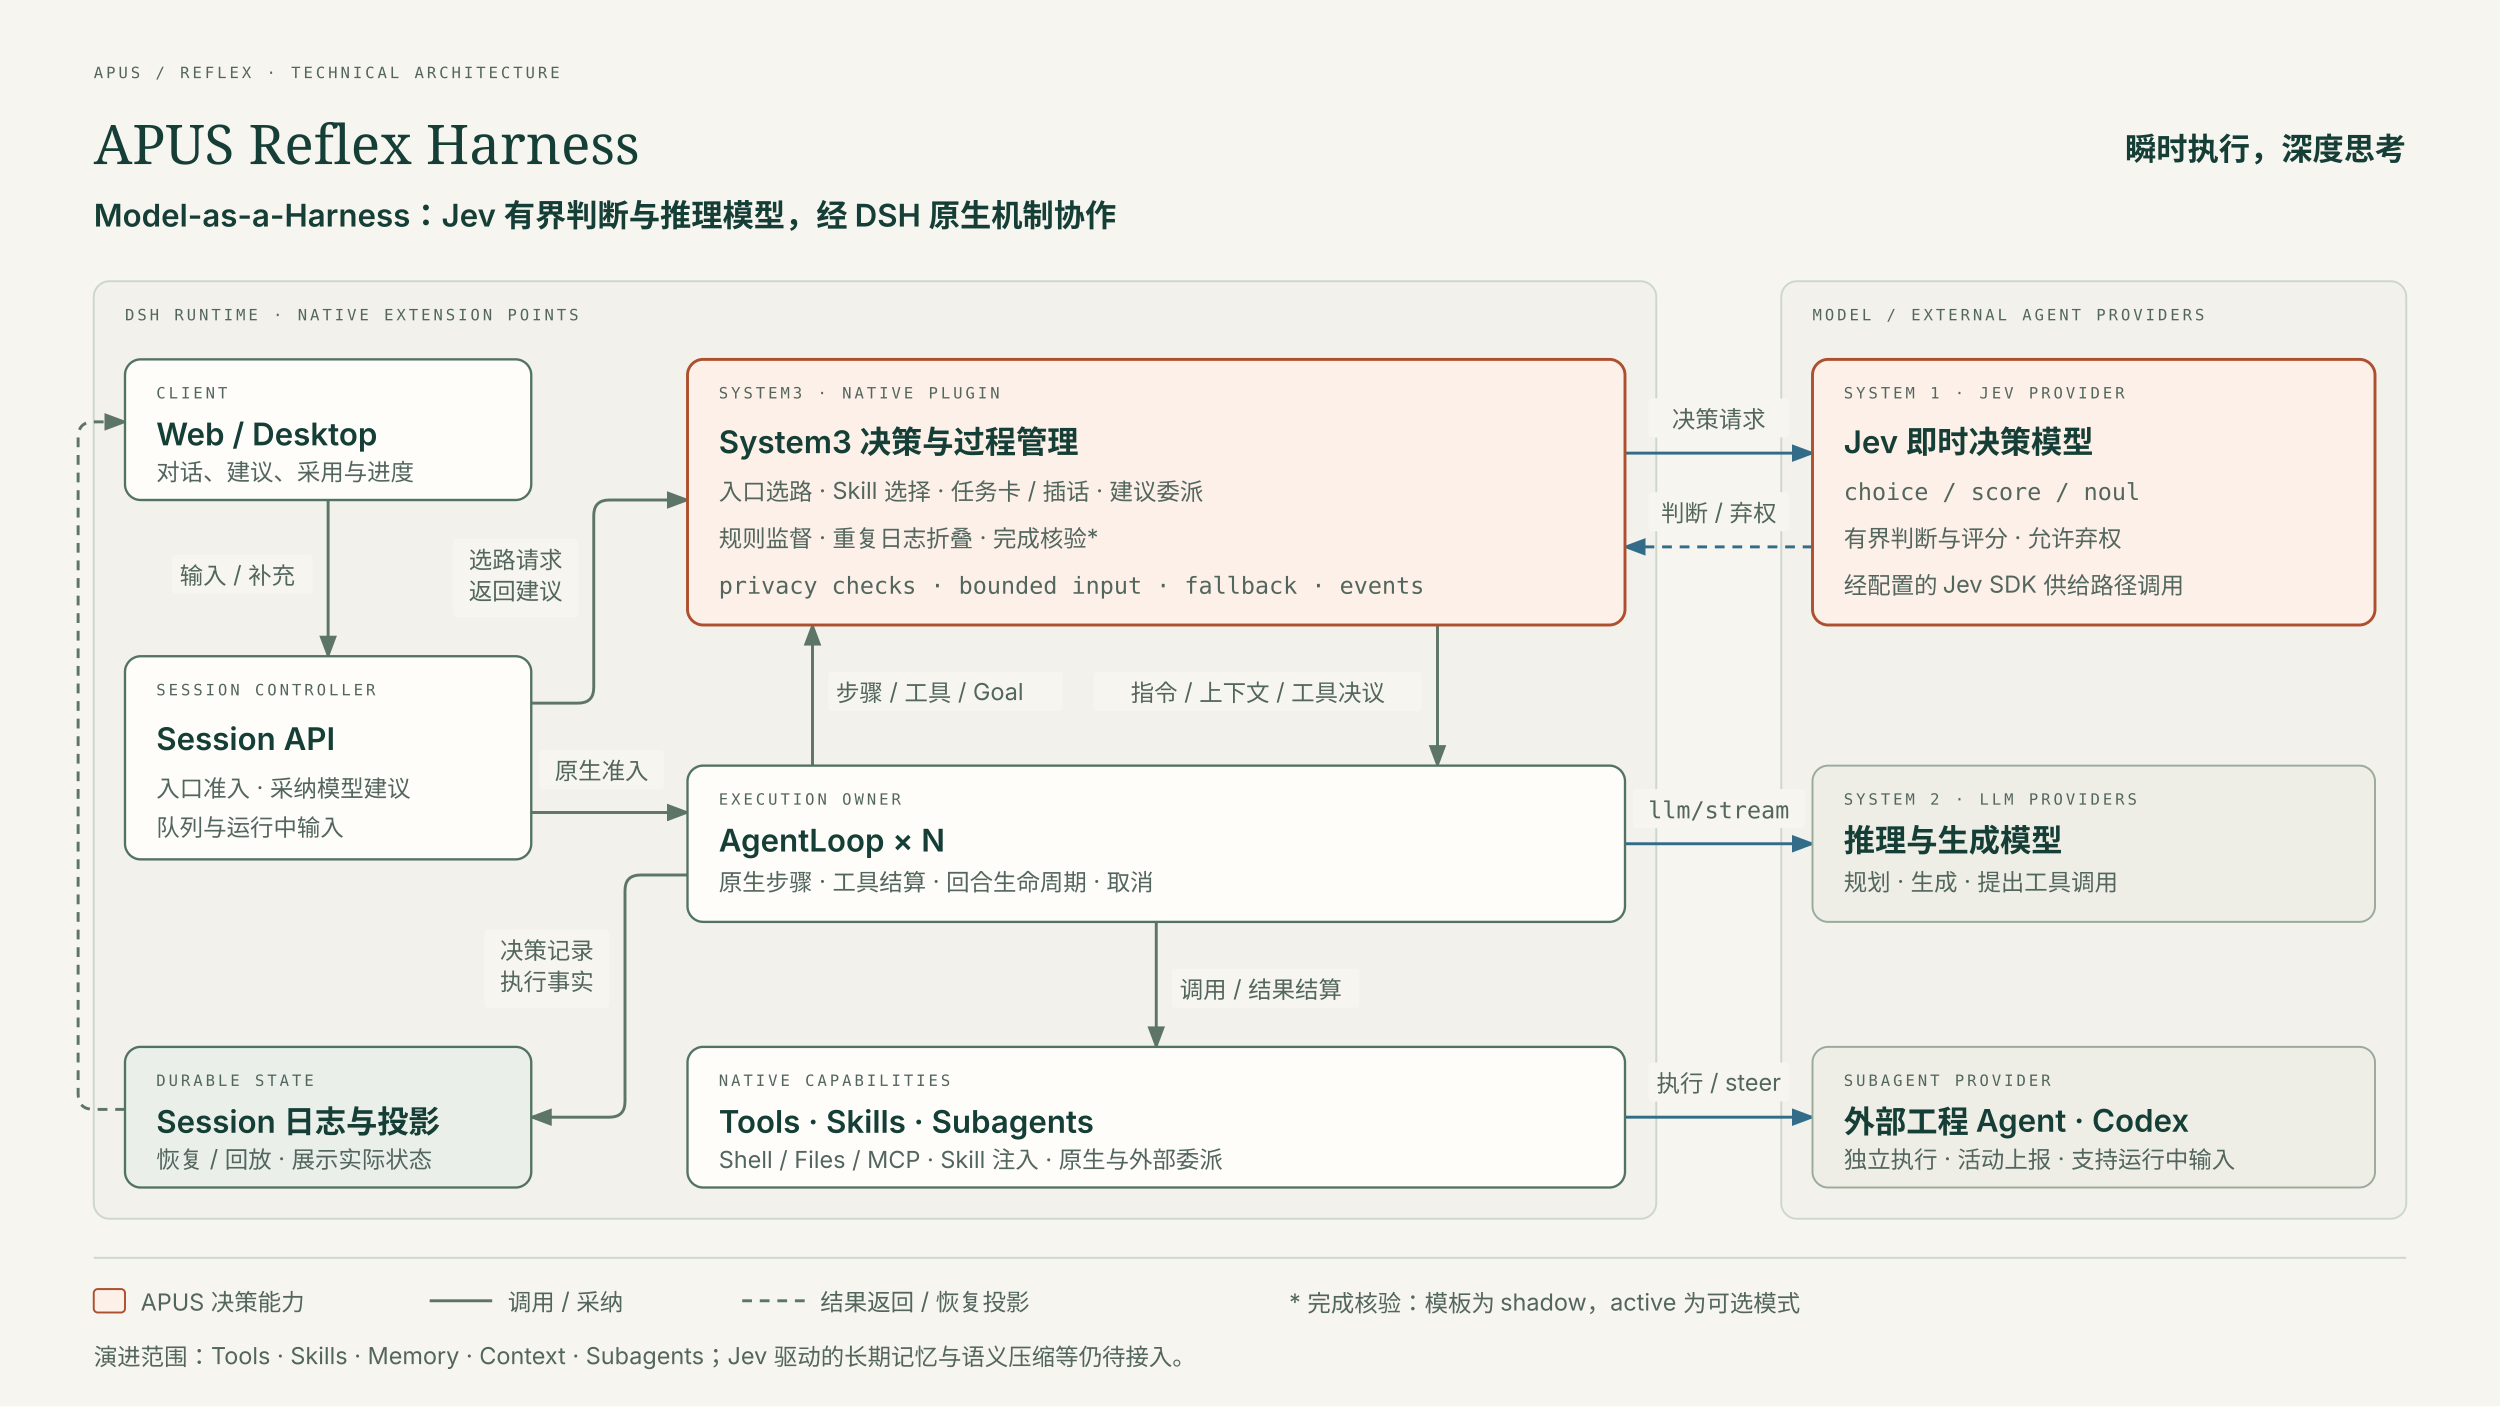
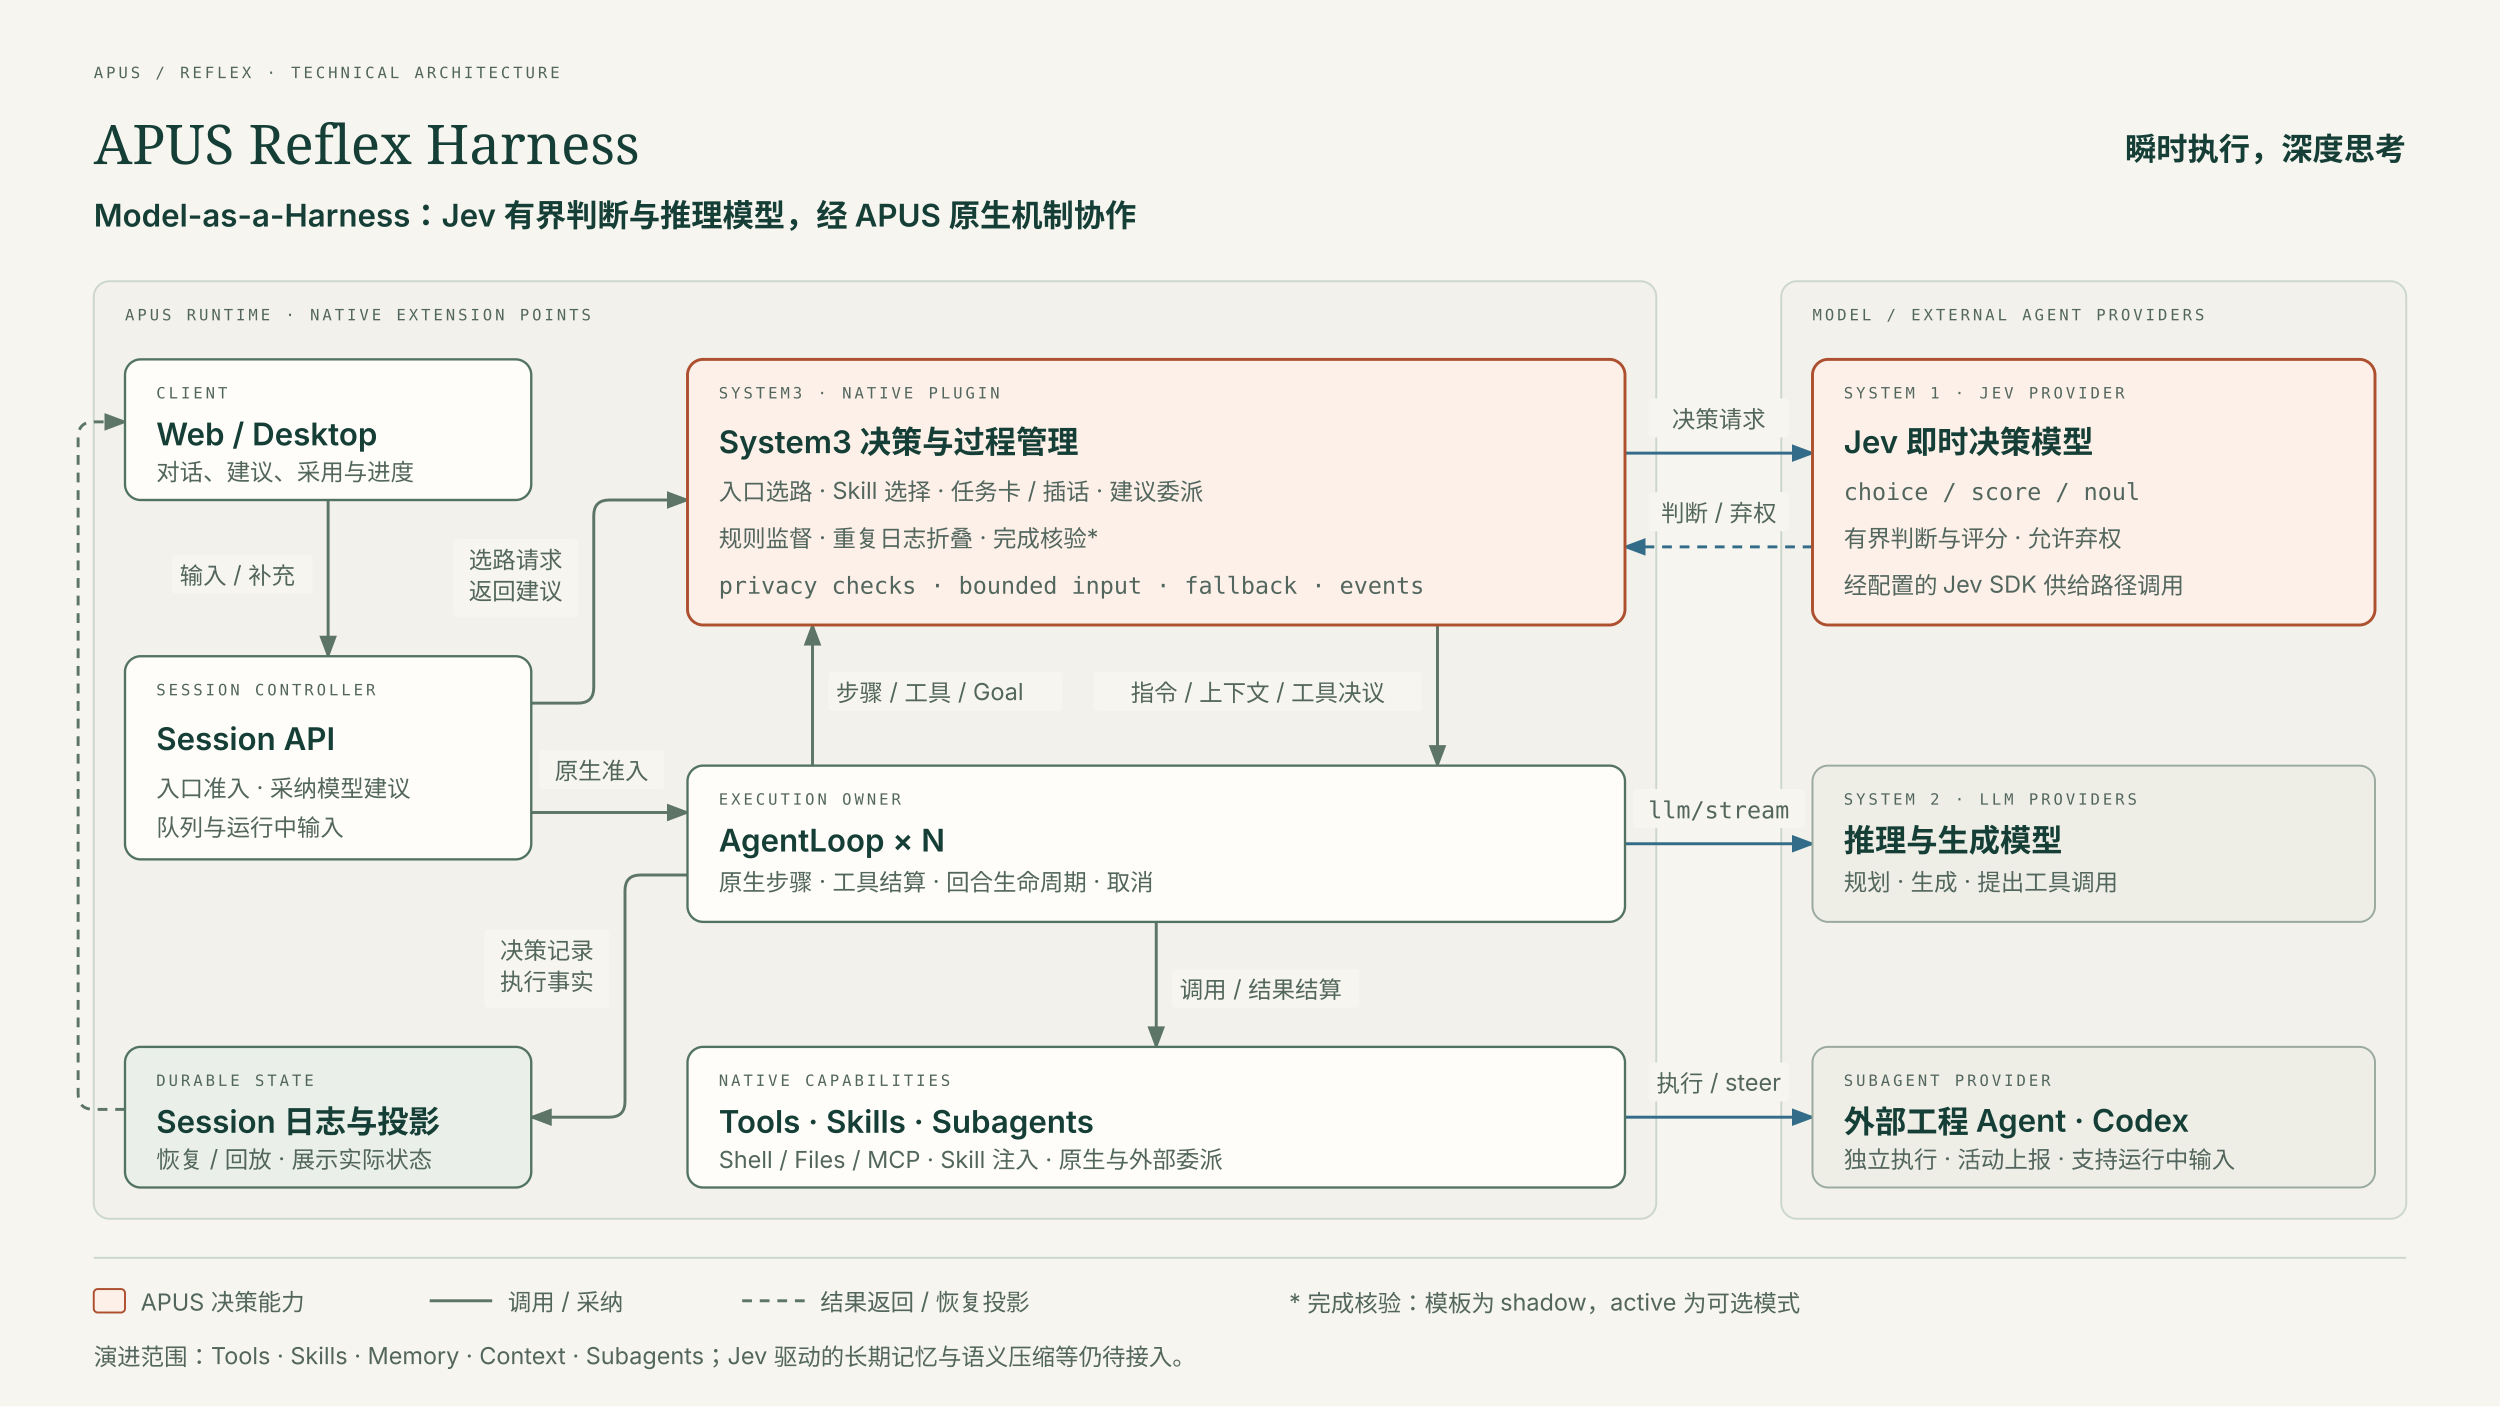
<svg xmlns="http://www.w3.org/2000/svg" viewBox="0 0 1280 720" role="img" aria-labelledby="apus-readme-architecture-title apus-readme-architecture-desc">
  <defs>
    <style>
text{font-family:-apple-system,BlinkMacSystemFont,"PingFang SC","Microsoft YaHei",sans-serif;fill:#153f36}.heading{font-family:Georgia,"Songti SC",serif;font-size:28px;font-weight:400}.name{font-size:16px;font-weight:600}.body{font-size:12px;fill:#52665d}.tech{font-family:"SFMono-Regular",Consolas,monospace;font-size:12px;fill:#52665d}.tag{font-family:"SFMono-Regular",Consolas,monospace;font-size:8px;letter-spacing:1.5px;fill:#52665d}.edge-label{font-size:12px;fill:#52665d}.node{fill:#fffdf9;stroke:#527263;stroke-width:1.2}.focal{fill:#fcf0e9;stroke:#ad502f;stroke-width:1.5}.external{fill:#eeeee7;stroke:#9aaa9d;stroke-width:1}.store{fill:#eaf0e9;stroke:#527263;stroke-width:1.2}.wire{fill:none;stroke:#5c7567;stroke-width:1.5;marker-end:url(#arrow)}.call{stroke:#326c88;marker-end:url(#arrow-link)}.return{stroke-dasharray:5 4}.mask{fill:#f7f5ef}.legend{font-size:12px;fill:#52665d}
</style>
    <marker id="arrow" markerWidth="8" markerHeight="6" refX="7" refY="3" orient="auto">
      <polygon points="0 0,8 3,0 6" fill="#5c7567" />
    </marker>
    <marker id="arrow-accent" markerWidth="8" markerHeight="6" refX="7" refY="3" orient="auto">
      <polygon points="0 0,8 3,0 6" fill="#ad502f" />
    </marker>
    <marker id="arrow-link" markerWidth="8" markerHeight="6" refX="7" refY="3" orient="auto">
      <polygon points="0 0,8 3,0 6" fill="#326c88" />
    </marker>
  </defs>
  <rect width="1280" height="720" fill="#f7f5ef" />
  <text x="48" y="40" class="tag">APUS / REFLEX · TECHNICAL ARCHITECTURE</text>
  <text x="48" y="84" class="heading">APUS Reflex Harness</text>
  <text x="1232" y="82" text-anchor="end" class="name">瞬时执行，深度思考</text>
-   <text x="48" y="116" class="name">Model-as-a-Harness：Jev 有界判断与推理模型，经 DSH 原生机制协作</text>
+   <text x="48" y="116" class="name">Model-as-a-Harness：Jev 有界判断与推理模型，经 APUS 原生机制协作</text>
  <rect x="48" y="144" width="800" height="480" rx="8" fill="#153f36" fill-opacity="0.02" stroke="#ccd7cc" />
  <rect x="912" y="144" width="320" height="480" rx="8" fill="#153f36" fill-opacity="0.02" stroke="#ccd7cc" />
-   <text x="64" y="164" class="tag">DSH RUNTIME · NATIVE EXTENSION POINTS</text>
+   <text x="64" y="164" class="tag">APUS RUNTIME · NATIVE EXTENSION POINTS</text>
  <text x="928" y="164" class="tag">MODEL / EXTERNAL AGENT PROVIDERS</text>
  <g id="connectors">
    <path id="client-api" class="wire" d="M168 256 V336" />
    <path id="api-loop" class="wire" d="M272 416 H352" />
    <path id="api-strategy" class="wire" d="M272 360 H296 Q304 360 304 352 V264 Q304 256 312 256 H352" />
    <path id="strategy-jev" class="wire call" d="M832 232 H928" />
    <path id="jev-strategy" class="wire call return" d="M928 280 H832" />
    <path id="loop-hooks" class="wire" d="M416 392 V320" />
    <path id="strategy-adopt" class="wire" d="M736 320 V392" />
    <path id="loop-model" class="wire call" d="M832 432 H928" />
    <path id="loop-capabilities" class="wire" d="M592 472 V536" />
    <path id="capabilities-agent" class="wire call" d="M832 572 H928" />
    <path id="session-record" class="wire" d="M352 448 H328 Q320 448 320 456 V564 Q320 572 312 572 H272" />
    <path id="restore-ui" class="wire return" d="M64 568 H48 Q40 568 40 560 V224 Q40 216 48 216 H64" />
  </g>
  <g id="connector-labels">
    <rect class="mask" x="88" y="284" width="72" height="20" rx="2" />
    <text x="92" y="299" class="edge-label">输入 / 补充</text>
    <rect class="mask" x="276" y="384" width="64" height="20" rx="2" />
    <text x="308" y="399" class="edge-label" text-anchor="middle">原生准入</text>
    <rect class="mask" x="232" y="276" width="64" height="40" rx="2" />
    <text x="264" y="291" class="edge-label" text-anchor="middle">选路请求</text>
    <text x="264" y="307" class="edge-label" text-anchor="middle">返回建议</text>
    <rect class="mask" x="844" y="204" width="72" height="20" rx="2" />
    <text x="880" y="219" class="edge-label" text-anchor="middle">决策请求</text>
    <rect class="mask" x="844" y="252" width="72" height="20" rx="2" />
    <text x="880" y="267" class="edge-label" text-anchor="middle">判断 / 弃权</text>
    <rect class="mask" x="424" y="344" width="120" height="20" rx="2" />
    <text x="428" y="359" class="edge-label">步骤 / 工具 / Goal</text>
    <rect class="mask" x="560" y="344" width="168" height="20" rx="2" />
    <text x="644" y="359" class="edge-label" text-anchor="middle">指令 / 上下文 / 工具决议</text>
    <rect class="mask" x="836" y="404" width="88" height="20" rx="2" />
    <text x="880" y="419" class="tech" text-anchor="middle">llm/stream</text>
    <rect class="mask" x="600" y="496" width="96" height="20" rx="2" />
    <text x="604" y="511" class="edge-label">调用 / 结果结算</text>
    <rect class="mask" x="844" y="544" width="72" height="20" rx="2" />
    <text x="880" y="559" class="edge-label" text-anchor="middle">执行 / steer</text>
    <rect class="mask" x="248" y="476" width="64" height="40" rx="2" />
    <text x="280" y="491" class="edge-label" text-anchor="middle">决策记录</text>
    <text x="280" y="507" class="edge-label" text-anchor="middle">执行事实</text>
  </g>
  <g class="component" id="client">
    <rect x="64" y="184" width="208" height="72" rx="8" class="node" />
    <text x="80" y="204" class="tag">CLIENT</text>
    <text x="80" y="228" class="name">Web / Desktop</text>
    <text x="80" y="246" class="body">对话、建议、采用与进度</text>
  </g>
  <g class="component" id="api">
    <rect x="64" y="336" width="208" height="104" rx="8" class="node" />
    <text x="80" y="356" class="tag">SESSION CONTROLLER</text>
    <text x="80" y="384" class="name">Session API</text>
    <text x="80" y="408" class="body">入口准入 · 采纳模型建议</text>
    <text x="80" y="428" class="body">队列与运行中输入</text>
  </g>
  <g class="component" id="system3">
    <rect x="352" y="184" width="480" height="136" rx="8" class="focal" />
    <text x="368" y="204" class="tag">SYSTEM3 · NATIVE PLUGIN</text>
    <text x="368" y="232" class="name">System3 决策与过程管理</text>
    <text x="368" y="256" class="body">入口选路 · Skill 选择 · 任务卡 / 插话 · 建议委派</text>
    <text x="368" y="280" class="body">规则监督 · 重复日志折叠 · 完成核验*</text>
    <text x="368" y="304" class="tech">privacy checks · bounded input · fallback · events</text>
  </g>
  <g class="component" id="agentloop">
    <rect x="352" y="392" width="480" height="80" rx="8" class="node" />
    <text x="368" y="412" class="tag">EXECUTION OWNER</text>
    <text x="368" y="436" class="name">AgentLoop × N</text>
    <text x="368" y="456" class="body">原生步骤 · 工具结算 · 回合生命周期 · 取消</text>
  </g>
  <g class="component" id="capabilities">
    <rect x="352" y="536" width="480" height="72" rx="8" class="node" />
    <text x="368" y="556" class="tag">NATIVE CAPABILITIES</text>
    <text x="368" y="580" class="name">Tools · Skills · Subagents</text>
    <text x="368" y="598" class="body">Shell / Files / MCP · Skill 注入 · 原生与外部委派</text>
  </g>
  <g class="component" id="session">
    <rect x="64" y="536" width="208" height="72" rx="8" class="store" />
    <text x="80" y="556" class="tag">DURABLE STATE</text>
    <text x="80" y="580" class="name">Session 日志与投影</text>
    <text x="80" y="598" class="body">恢复 / 回放 · 展示实际状态</text>
  </g>
  <g class="component" id="jev">
    <rect x="928" y="184" width="288" height="136" rx="8" class="focal" />
    <text x="944" y="204" class="tag">SYSTEM 1 · JEV PROVIDER</text>
    <text x="944" y="232" class="name">Jev 即时决策模型</text>
    <text x="944" y="256" class="tech">choice / score / noul</text>
    <text x="944" y="280" class="body">有界判断与评分 · 允许弃权</text>
    <text x="944" y="304" class="body">经配置的 Jev SDK 供给路径调用</text>
  </g>
  <g class="component" id="reasoning">
    <rect x="928" y="392" width="288" height="80" rx="8" class="external" />
    <text x="944" y="412" class="tag">SYSTEM 2 · LLM PROVIDERS</text>
    <text x="944" y="436" class="name">推理与生成模型</text>
    <text x="944" y="456" class="body">规划 · 生成 · 提出工具调用</text>
  </g>
  <g class="component" id="external-agent">
    <rect x="928" y="536" width="288" height="72" rx="8" class="external" />
    <text x="944" y="556" class="tag">SUBAGENT PROVIDER</text>
    <text x="944" y="580" class="name">外部工程 Agent · Codex</text>
    <text x="944" y="598" class="body">独立执行 · 活动上报 · 支持运行中输入</text>
  </g>
  <line x1="48" y1="644" x2="1232" y2="644" stroke="#cdd8cd" />
  <rect x="48" y="660" width="16" height="12" rx="2" fill="#fcf0e9" stroke="#ad502f" />
  <text x="72" y="671" class="legend">APUS 决策能力</text>
  <path d="M220 666 H252" fill="none" stroke="#5c7567" stroke-width="1.5" />
  <text x="260" y="671" class="legend">调用 / 采纳</text>
  <path d="M380 666 H412" fill="none" stroke="#5c7567" stroke-width="1.5" stroke-dasharray="5 4" />
  <text x="420" y="671" class="legend">结果返回 / 恢复投影</text>
  <text x="660" y="671" class="legend">* 完成核验：模板为 shadow，active 为可选模式</text>
  <text x="48" y="699" class="legend">演进范围：Tools · Skills · Memory · Context · Subagents；Jev 驱动的长期记忆与语义压缩等仍待接入。</text>
</svg>
